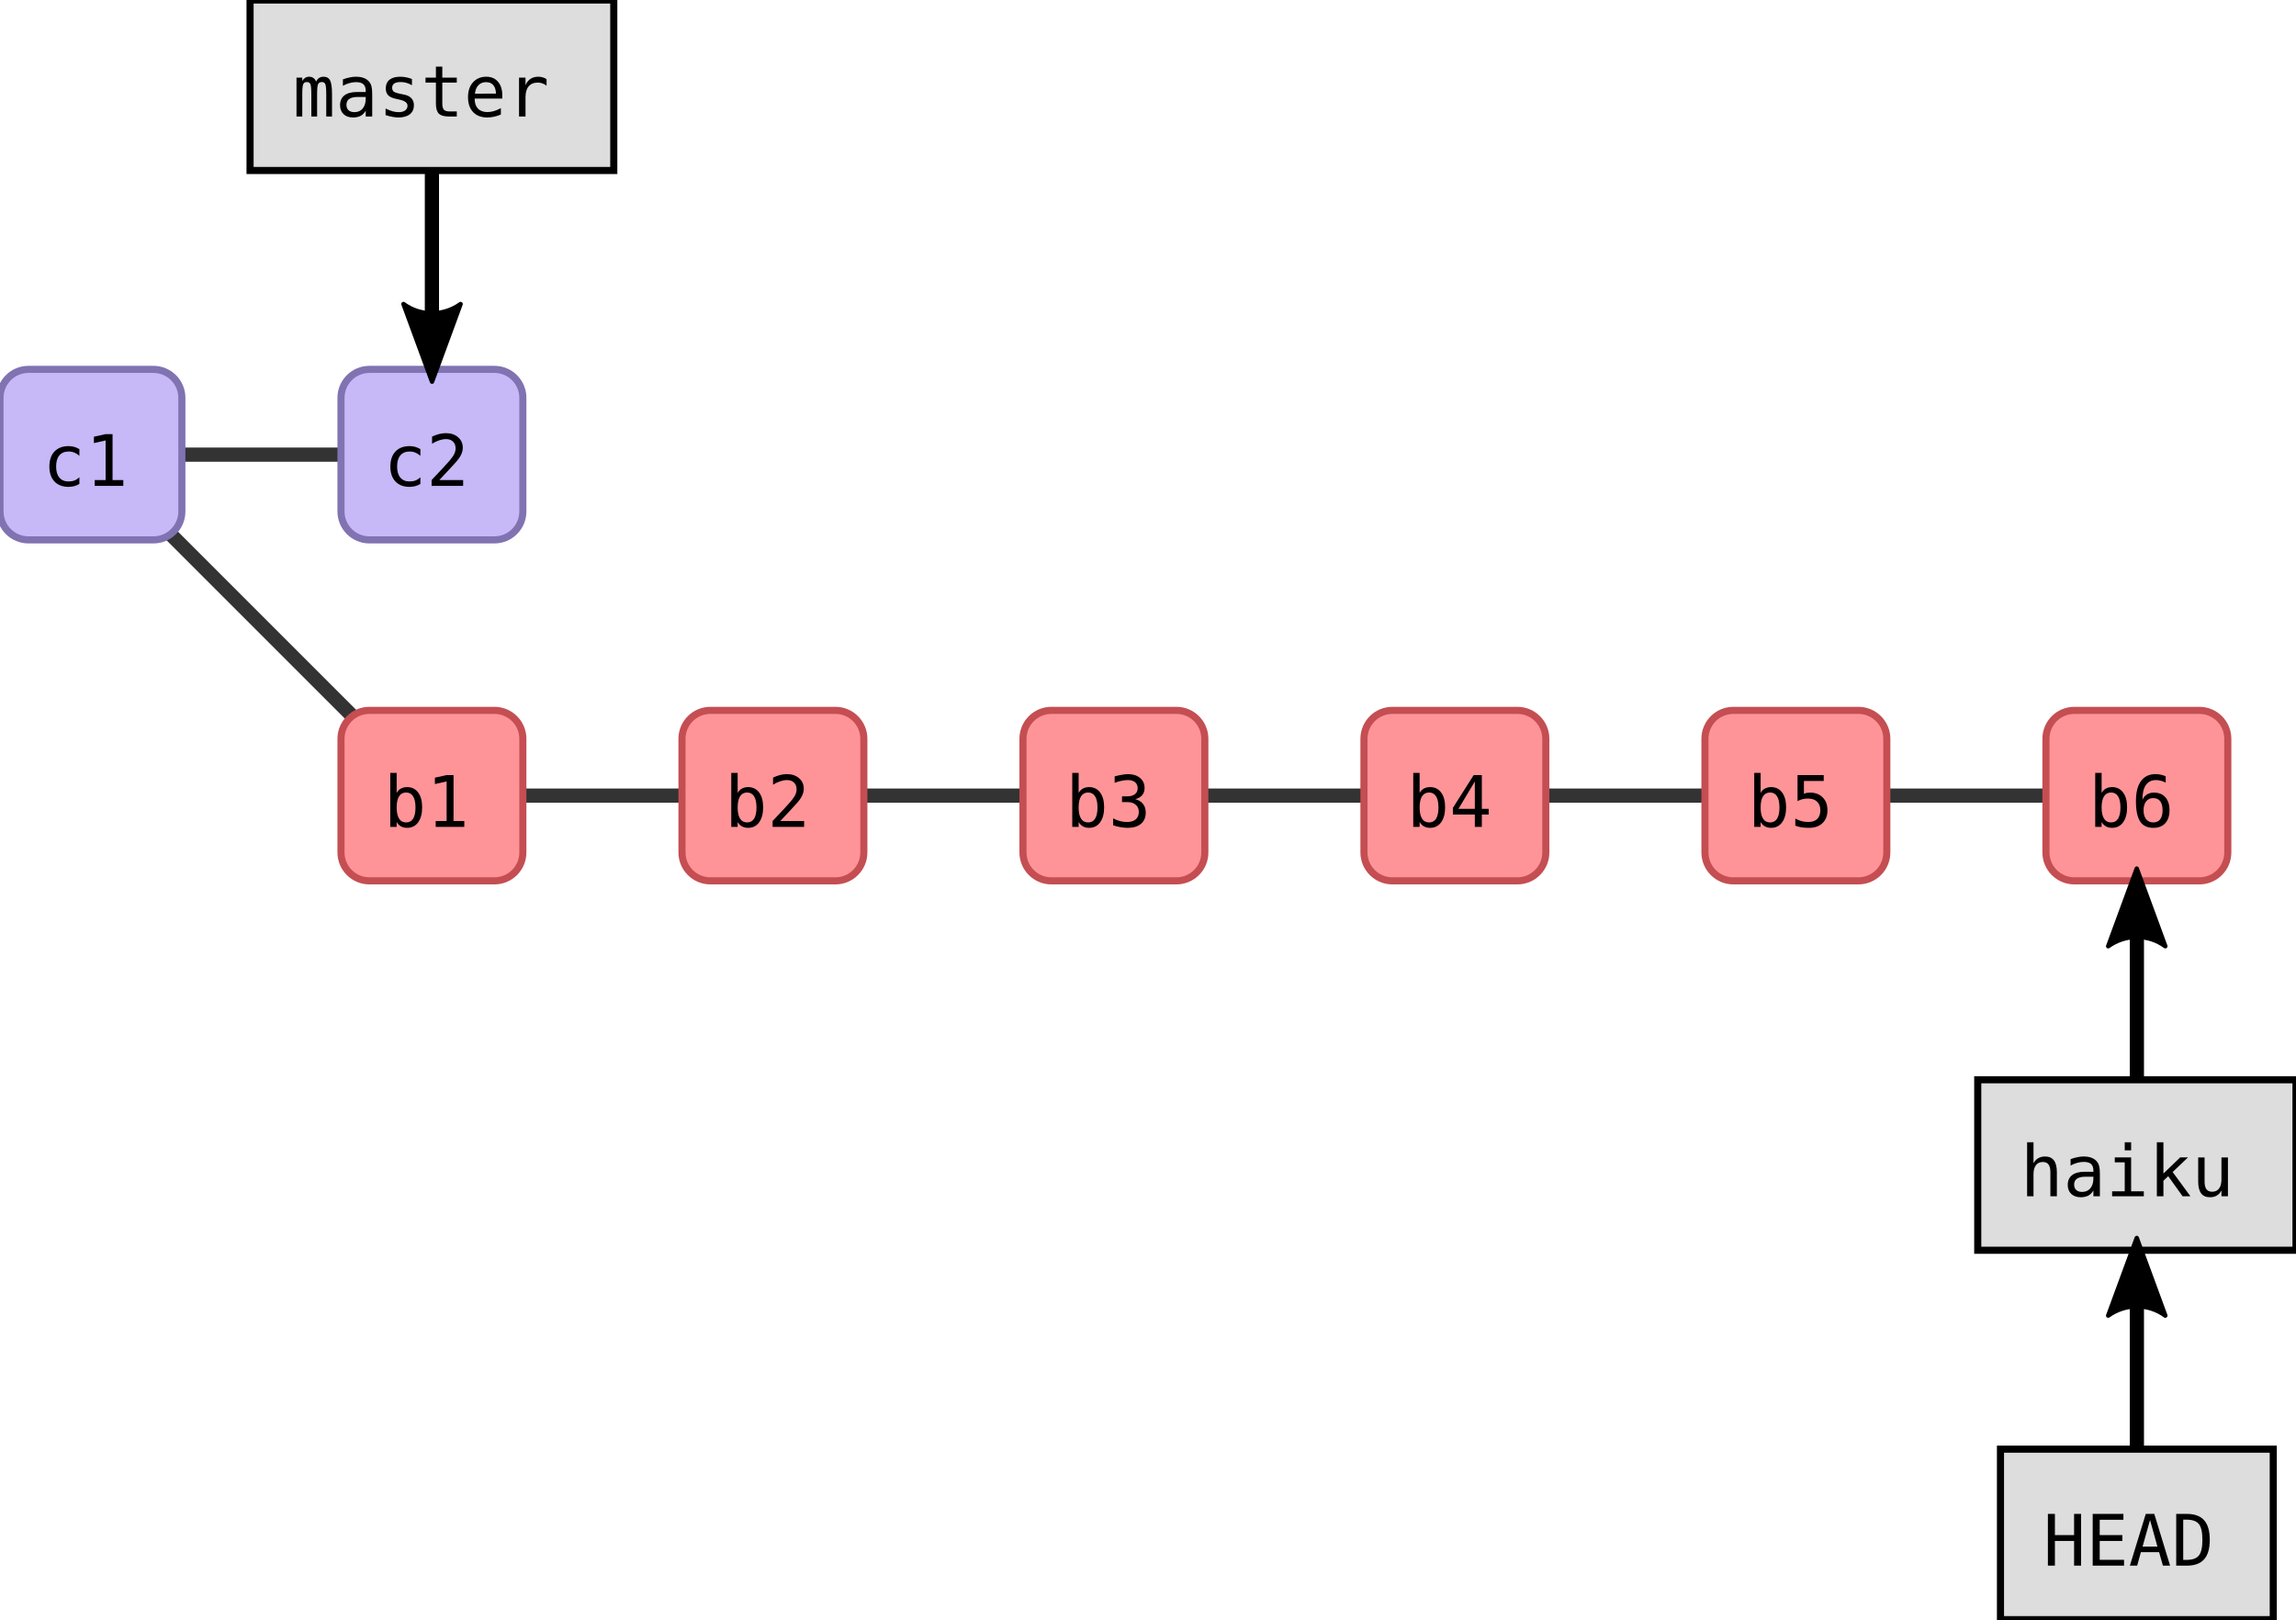
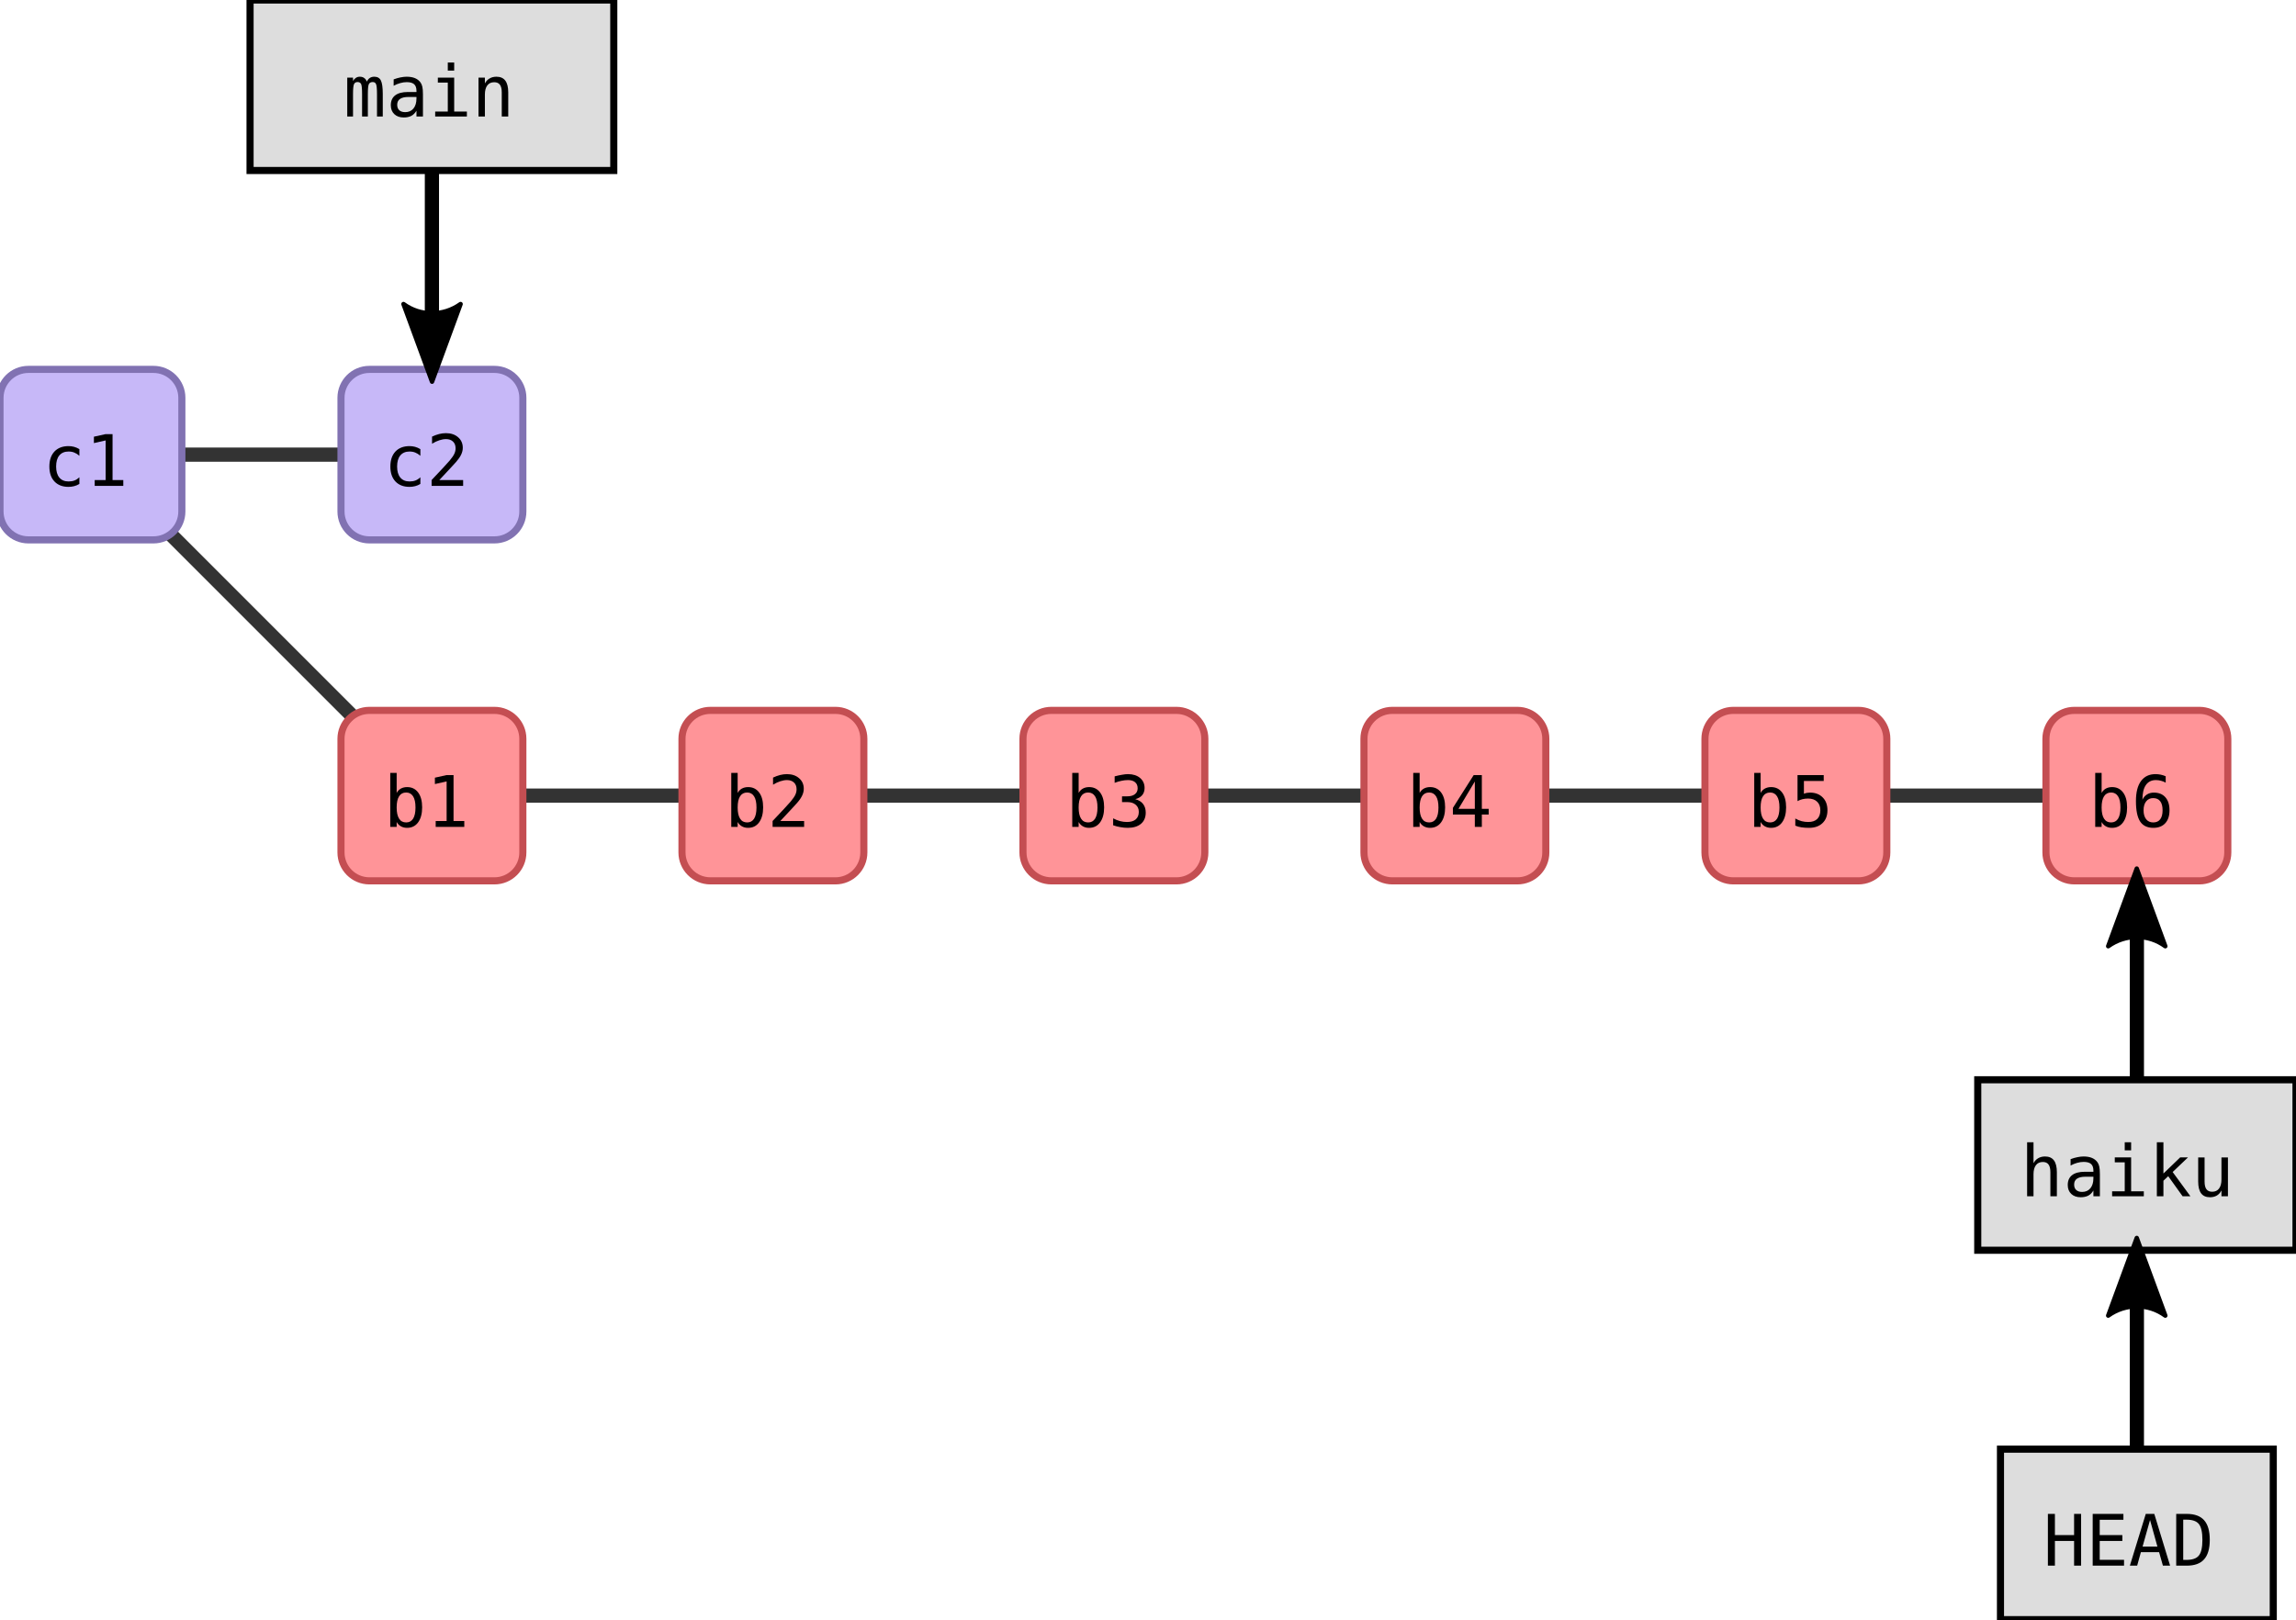
<svg xmlns="http://www.w3.org/2000/svg" width="404.0" height="285.0" id="svg2" version="1.1">
  <defs id="defs4">
    <marker orient="auto" refY="0.0" refX="0.0" id="fullmarker" style="overflow:visible;">
-       <path style="opacity:1.0;fill:#000000;stroke:#000000;fill-rule:evenodd;stroke-width:0.625;stroke-linejoin:round;" d="M 8.719,4.034 L -2.207,0.016 L 8.719,-4.002 C 6.973,-1.63 6.983,1.616 8.719,4.034 z " transform="scale(0.5) rotate(180) translate(0,0)" />
+       <path style="opacity:1.0;fill:#000000;stroke:#000000;fill-rule:evenodd;stroke-width:0.625;stroke-linejoin:round;" d="M 8.719,4.034 L -2.207,0.016 L 8.719,-4.002 C 6.973,-1.63 6.983,1.616 8.719,4.034 z " transform="scale(0.5) rotate(180) translate(0,0)" id="path8133" />
    </marker>
    <marker orient="auto" refY="0.0" refX="0.0" id="ghostmarker" style="overflow:visible;">
-       <path style="opacity:0.2;fill:#000000;stroke:#000000;fill-rule:evenodd;stroke-width:0.625;stroke-linejoin:round;" d="M 8.719,4.034 L -2.207,0.016 L 8.719,-4.002 C 6.973,-1.63 6.983,1.616 8.719,4.034 z " transform="scale(0.5) rotate(180) translate(0,0)" />
+       <path style="opacity:0.2;fill:#000000;stroke:#000000;fill-rule:evenodd;stroke-width:0.625;stroke-linejoin:round;" d="M 8.719,4.034 L -2.207,0.016 L 8.719,-4.002 C 6.973,-1.63 6.983,1.616 8.719,4.034 z " transform="scale(0.5) rotate(180) translate(0,0)" id="path8136" />
    </marker>
  </defs>
  <g transform="translate(-0.0,65.0) rotate(0)" id="layer1">
-     <line x1="136.0" y1="75.0" x2="196.0" y2="75.0" style="stroke:#000000;                         stroke-width:2.5;                         stroke-opacity:0.8" />
-     <line x1="196.0" y1="75.0" x2="256.0" y2="75.0" style="stroke:#000000;                         stroke-width:2.5;                         stroke-opacity:0.8" />
-     <line x1="256.0" y1="75.0" x2="316.0" y2="75.0" style="stroke:#000000;                         stroke-width:2.5;                         stroke-opacity:0.8" />
-     <line x1="76.0" y1="75.0" x2="136.0" y2="75.0" style="stroke:#000000;                         stroke-width:2.5;                         stroke-opacity:0.8" />
-     <line x1="16.0" y1="15.0" x2="76.0" y2="75.0" style="stroke:#000000;                         stroke-width:2.5;                         stroke-opacity:0.8" />
-     <line x1="16.0" y1="15.0" x2="76.0" y2="15.0" style="stroke:#000000;                         stroke-width:2.5;                         stroke-opacity:0.8" />
-     <line x1="316.0" y1="75.0" x2="376.0" y2="75.0" style="stroke:#000000;                         stroke-width:2.5;                         stroke-opacity:0.8" />
-     <rect style="fill:#ff9498;                         stroke:#C44E52;                         stroke-width:1.25;                         stroke-miterlimit:4;                         stroke-opacity:1.0;                         stroke-dasharray:none" width="32.0" height="30.0" x="120.0" y="60.0" ry="5.0" />
-     <text style="font-size:12.5px;                         font-style:normal;                         font-weight:normal;                         line-height:125%%;                         letter-spacing:0px;                         word-spacing:0px;                         fill:#000000;                         fill-opacity:1.0;                         stroke:none;                         font-family:DejaVu Sans Mono" x="127.5" y="80.5">b2</text>
-     <rect style="fill:#ff9498;                         stroke:#C44E52;                         stroke-width:1.25;                         stroke-miterlimit:4;                         stroke-opacity:1.0;                         stroke-dasharray:none" width="32.0" height="30.0" x="180.0" y="60.0" ry="5.0" />
-     <text style="font-size:12.5px;                         font-style:normal;                         font-weight:normal;                         line-height:125%%;                         letter-spacing:0px;                         word-spacing:0px;                         fill:#000000;                         fill-opacity:1.0;                         stroke:none;                         font-family:DejaVu Sans Mono" x="187.5" y="80.5">b3</text>
-     <rect style="fill:#ff9498;                         stroke:#C44E52;                         stroke-width:1.25;                         stroke-miterlimit:4;                         stroke-opacity:1.0;                         stroke-dasharray:none" width="32.0" height="30.0" x="360.0" y="60.0" ry="5.0" />
-     <text style="font-size:12.5px;                         font-style:normal;                         font-weight:normal;                         line-height:125%%;                         letter-spacing:0px;                         word-spacing:0px;                         fill:#000000;                         fill-opacity:1.0;                         stroke:none;                         font-family:DejaVu Sans Mono" x="367.5" y="80.5">b6</text>
-     <rect style="fill:#ff9498;                         stroke:#C44E52;                         stroke-width:1.25;                         stroke-miterlimit:4;                         stroke-opacity:1.0;                         stroke-dasharray:none" width="32.0" height="30.0" x="240.0" y="60.0" ry="5.0" />
-     <text style="font-size:12.5px;                         font-style:normal;                         font-weight:normal;                         line-height:125%%;                         letter-spacing:0px;                         word-spacing:0px;                         fill:#000000;                         fill-opacity:1.0;                         stroke:none;                         font-family:DejaVu Sans Mono" x="247.5" y="80.5">b4</text>
-     <rect style="fill:#ff9498;                         stroke:#C44E52;                         stroke-width:1.25;                         stroke-miterlimit:4;                         stroke-opacity:1.0;                         stroke-dasharray:none" width="32.0" height="30.0" x="60.0" y="60.0" ry="5.0" />
-     <text style="font-size:12.5px;                         font-style:normal;                         font-weight:normal;                         line-height:125%%;                         letter-spacing:0px;                         word-spacing:0px;                         fill:#000000;                         fill-opacity:1.0;                         stroke:none;                         font-family:DejaVu Sans Mono" x="67.5" y="80.5">b1</text>
-     <rect style="fill:#c7b8f8;                         stroke:#8172B2;                         stroke-width:1.25;                         stroke-miterlimit:4;                         stroke-opacity:1.0;                         stroke-dasharray:none" width="32.0" height="30.0" x="0.0" y="0.0" ry="5.0" />
-     <text style="font-size:12.5px;                         font-style:normal;                         font-weight:normal;                         line-height:125%%;                         letter-spacing:0px;                         word-spacing:0px;                         fill:#000000;                         fill-opacity:1.0;                         stroke:none;                         font-family:DejaVu Sans Mono" x="7.5" y="20.5">c1</text>
-     <rect style="fill:#c7b8f8;                         stroke:#8172B2;                         stroke-width:1.25;                         stroke-miterlimit:4;                         stroke-opacity:1.0;                         stroke-dasharray:none" width="32.0" height="30.0" x="60.0" y="0.0" ry="5.0" />
-     <text style="font-size:12.5px;                         font-style:normal;                         font-weight:normal;                         line-height:125%%;                         letter-spacing:0px;                         word-spacing:0px;                         fill:#000000;                         fill-opacity:1.0;                         stroke:none;                         font-family:DejaVu Sans Mono" x="67.5" y="20.5">c2</text>
-     <rect style="fill:#ff9498;                         stroke:#C44E52;                         stroke-width:1.25;                         stroke-miterlimit:4;                         stroke-opacity:1.0;                         stroke-dasharray:none" width="32.0" height="30.0" x="300.0" y="60.0" ry="5.0" />
-     <text style="font-size:12.5px;                         font-style:normal;                         font-weight:normal;                         line-height:125%%;                         letter-spacing:0px;                         word-spacing:0px;                         fill:#000000;                         fill-opacity:1.0;                         stroke:none;                         font-family:DejaVu Sans Mono" x="307.5" y="80.5">b5</text>
-     <path style="fill:none;                  stroke:#000000;                  stroke-width:2.5;                  stroke-linecap:butt;                  stroke-linejoin:miter;                  stroke-opacity:1.0;                  marker-end:url(#fullmarker);                  stroke-miterlimit:4;                  stroke-dasharray:none" d="M 376.0,140.0 376.0,90.6" />
-     <rect style="fill:#dddddd;                         stroke:#000000;                         stroke-width:1.25;                         stroke-miterlimit:4;                         stroke-opacity:1.0;                         stroke-dasharray:none" width="56.0" height="30.0" x="348.0" y="125.0" ry="0.0" />
-     <text style="font-size:12.5px;                         font-style:normal;                         font-weight:normal;                         line-height:125%%;                         letter-spacing:0px;                         word-spacing:0px;                         fill:#000000;                         fill-opacity:1.0;                         stroke:none;                         font-family:DejaVu Sans Mono" x="355.5" y="145.5">haiku</text>
-     <path style="fill:none;                  stroke:#000000;                  stroke-width:2.5;                  stroke-linecap:butt;                  stroke-linejoin:miter;                  stroke-opacity:1.0;                  marker-end:url(#fullmarker);                  stroke-miterlimit:4;                  stroke-dasharray:none" d="M 376.0,205.0 376.0,155.6" />
-     <rect style="fill:#dddddd;                         stroke:#000000;                         stroke-width:1.25;                         stroke-miterlimit:4;                         stroke-opacity:1.0;                         stroke-dasharray:none" width="48.0" height="30.0" x="352.0" y="190.0" ry="0.0" />
-     <text style="font-size:12.5px;                         font-style:normal;                         font-weight:normal;                         line-height:125%%;                         letter-spacing:0px;                         word-spacing:0px;                         fill:#000000;                         fill-opacity:1.0;                         stroke:none;                         font-family:DejaVu Sans Mono" x="359.5" y="210.5">HEAD</text>
-     <path style="fill:none;                  stroke:#000000;                  stroke-width:2.5;                  stroke-linecap:butt;                  stroke-linejoin:miter;                  stroke-opacity:1.0;                  marker-end:url(#fullmarker);                  stroke-miterlimit:4;                  stroke-dasharray:none" d="M 76.0,-50.0 76.0,-0.6" />
-     <rect style="fill:#dddddd;                         stroke:#000000;                         stroke-width:1.25;                         stroke-miterlimit:4;                         stroke-opacity:1.0;                         stroke-dasharray:none" width="64.0" height="30.0" x="44.0" y="-65.0" ry="0.0" />
-     <text style="font-size:12.5px;                         font-style:normal;                         font-weight:normal;                         line-height:125%%;                         letter-spacing:0px;                         word-spacing:0px;                         fill:#000000;                         fill-opacity:1.0;                         stroke:none;                         font-family:DejaVu Sans Mono" x="51.5" y="-44.5">master</text>
+     <line x1="136.0" y1="75.0" x2="196.0" y2="75.0" style="stroke:#000000;                         stroke-width:2.5;                         stroke-opacity:0.8" id="line8140" />
+     <line x1="196.0" y1="75.0" x2="256.0" y2="75.0" style="stroke:#000000;                         stroke-width:2.5;                         stroke-opacity:0.8" id="line8142" />
+     <line x1="256.0" y1="75.0" x2="316.0" y2="75.0" style="stroke:#000000;                         stroke-width:2.5;                         stroke-opacity:0.8" id="line8144" />
+     <line x1="76.0" y1="75.0" x2="136.0" y2="75.0" style="stroke:#000000;                         stroke-width:2.5;                         stroke-opacity:0.8" id="line8146" />
+     <line x1="16.0" y1="15.0" x2="76.0" y2="75.0" style="stroke:#000000;                         stroke-width:2.5;                         stroke-opacity:0.8" id="line8148" />
+     <line x1="16.0" y1="15.0" x2="76.0" y2="15.0" style="stroke:#000000;                         stroke-width:2.5;                         stroke-opacity:0.8" id="line8150" />
+     <line x1="316.0" y1="75.0" x2="376.0" y2="75.0" style="stroke:#000000;                         stroke-width:2.5;                         stroke-opacity:0.8" id="line8152" />
+     <rect style="fill:#ff9498;                         stroke:#C44E52;                         stroke-width:1.25;                         stroke-miterlimit:4;                         stroke-opacity:1.0;                         stroke-dasharray:none" width="32.0" height="30.0" x="120.0" y="60.0" ry="5.0" id="rect8154" />
+     <text style="font-style:normal;font-weight:normal;font-size:12.5px;line-height:0%;font-family:'DejaVu Sans Mono';letter-spacing:0px;word-spacing:0px;fill:#000000;fill-opacity:1;stroke:none" x="127.5" y="80.5" id="text8156">b2</text>
+     <rect style="fill:#ff9498;                         stroke:#C44E52;                         stroke-width:1.25;                         stroke-miterlimit:4;                         stroke-opacity:1.0;                         stroke-dasharray:none" width="32.0" height="30.0" x="180.0" y="60.0" ry="5.0" id="rect8158" />
+     <text style="font-style:normal;font-weight:normal;font-size:12.5px;line-height:0%;font-family:'DejaVu Sans Mono';letter-spacing:0px;word-spacing:0px;fill:#000000;fill-opacity:1;stroke:none" x="187.5" y="80.5" id="text8160">b3</text>
+     <rect style="fill:#ff9498;                         stroke:#C44E52;                         stroke-width:1.25;                         stroke-miterlimit:4;                         stroke-opacity:1.0;                         stroke-dasharray:none" width="32.0" height="30.0" x="360.0" y="60.0" ry="5.0" id="rect8162" />
+     <text style="font-style:normal;font-weight:normal;font-size:12.5px;line-height:0%;font-family:'DejaVu Sans Mono';letter-spacing:0px;word-spacing:0px;fill:#000000;fill-opacity:1;stroke:none" x="367.5" y="80.5" id="text8164">b6</text>
+     <rect style="fill:#ff9498;                         stroke:#C44E52;                         stroke-width:1.25;                         stroke-miterlimit:4;                         stroke-opacity:1.0;                         stroke-dasharray:none" width="32.0" height="30.0" x="240.0" y="60.0" ry="5.0" id="rect8166" />
+     <text style="font-style:normal;font-weight:normal;font-size:12.5px;line-height:0%;font-family:'DejaVu Sans Mono';letter-spacing:0px;word-spacing:0px;fill:#000000;fill-opacity:1;stroke:none" x="247.5" y="80.5" id="text8168">b4</text>
+     <rect style="fill:#ff9498;                         stroke:#C44E52;                         stroke-width:1.25;                         stroke-miterlimit:4;                         stroke-opacity:1.0;                         stroke-dasharray:none" width="32.0" height="30.0" x="60.0" y="60.0" ry="5.0" id="rect8170" />
+     <text style="font-style:normal;font-weight:normal;font-size:12.5px;line-height:0%;font-family:'DejaVu Sans Mono';letter-spacing:0px;word-spacing:0px;fill:#000000;fill-opacity:1;stroke:none" x="67.5" y="80.5" id="text8172">b1</text>
+     <rect style="fill:#c7b8f8;                         stroke:#8172B2;                         stroke-width:1.25;                         stroke-miterlimit:4;                         stroke-opacity:1.0;                         stroke-dasharray:none" width="32.0" height="30.0" x="0.0" y="0.0" ry="5.0" id="rect8174" />
+     <text style="font-style:normal;font-weight:normal;font-size:12.5px;line-height:0%;font-family:'DejaVu Sans Mono';letter-spacing:0px;word-spacing:0px;fill:#000000;fill-opacity:1;stroke:none" x="7.5" y="20.5" id="text8176">c1</text>
+     <rect style="fill:#c7b8f8;                         stroke:#8172B2;                         stroke-width:1.25;                         stroke-miterlimit:4;                         stroke-opacity:1.0;                         stroke-dasharray:none" width="32.0" height="30.0" x="60.0" y="0.0" ry="5.0" id="rect8178" />
+     <text style="font-style:normal;font-weight:normal;font-size:12.5px;line-height:0%;font-family:'DejaVu Sans Mono';letter-spacing:0px;word-spacing:0px;fill:#000000;fill-opacity:1;stroke:none" x="67.5" y="20.5" id="text8180">c2</text>
+     <rect style="fill:#ff9498;                         stroke:#C44E52;                         stroke-width:1.25;                         stroke-miterlimit:4;                         stroke-opacity:1.0;                         stroke-dasharray:none" width="32.0" height="30.0" x="300.0" y="60.0" ry="5.0" id="rect8182" />
+     <text style="font-style:normal;font-weight:normal;font-size:12.5px;line-height:0%;font-family:'DejaVu Sans Mono';letter-spacing:0px;word-spacing:0px;fill:#000000;fill-opacity:1;stroke:none" x="307.5" y="80.5" id="text8184">b5</text>
+     <path style="fill:none;                  stroke:#000000;                  stroke-width:2.5;                  stroke-linecap:butt;                  stroke-linejoin:miter;                  stroke-opacity:1.0;                  marker-end:url(#fullmarker);                  stroke-miterlimit:4;                  stroke-dasharray:none" d="M 376.0,140.0 376.0,90.6" id="path8186" />
+     <rect style="fill:#dddddd;                         stroke:#000000;                         stroke-width:1.25;                         stroke-miterlimit:4;                         stroke-opacity:1.0;                         stroke-dasharray:none" width="56.0" height="30.0" x="348.0" y="125.0" ry="0.0" id="rect8188" />
+     <text style="font-style:normal;font-weight:normal;font-size:12.5px;line-height:0%;font-family:'DejaVu Sans Mono';letter-spacing:0px;word-spacing:0px;fill:#000000;fill-opacity:1;stroke:none" x="355.5" y="145.5" id="text8190">haiku</text>
+     <path style="fill:none;                  stroke:#000000;                  stroke-width:2.5;                  stroke-linecap:butt;                  stroke-linejoin:miter;                  stroke-opacity:1.0;                  marker-end:url(#fullmarker);                  stroke-miterlimit:4;                  stroke-dasharray:none" d="M 376.0,205.0 376.0,155.6" id="path8192" />
+     <rect style="fill:#dddddd;                         stroke:#000000;                         stroke-width:1.25;                         stroke-miterlimit:4;                         stroke-opacity:1.0;                         stroke-dasharray:none" width="48.0" height="30.0" x="352.0" y="190.0" ry="0.0" id="rect8194" />
+     <text style="font-style:normal;font-weight:normal;font-size:12.5px;line-height:0%;font-family:'DejaVu Sans Mono';letter-spacing:0px;word-spacing:0px;fill:#000000;fill-opacity:1;stroke:none" x="359.5" y="210.5" id="text8196">HEAD</text>
+     <path style="fill:none;                  stroke:#000000;                  stroke-width:2.5;                  stroke-linecap:butt;                  stroke-linejoin:miter;                  stroke-opacity:1.0;                  marker-end:url(#fullmarker);                  stroke-miterlimit:4;                  stroke-dasharray:none" d="M 76.0,-50.0 76.0,-0.6" id="path8198" />
+     <rect style="fill:#dddddd;                         stroke:#000000;                         stroke-width:1.25;                         stroke-miterlimit:4;                         stroke-opacity:1.0;                         stroke-dasharray:none" width="64.0" height="30.0" x="44.0" y="-65.0" ry="0.0" id="rect8200" />
+     <text style="font-style:normal;font-variant:normal;font-weight:normal;font-stretch:normal;font-size:12.5px;line-height:0%;font-family:'DejaVu Sans Mono';-inkscape-font-specification:'DejaVu Sans Mono, Normal';font-variant-ligatures:normal;font-variant-caps:normal;font-variant-numeric:normal;font-variant-east-asian:normal;letter-spacing:0px;word-spacing:0px;fill:#000000;fill-opacity:1;stroke:none" x="60.431" y="-44.5" id="text8202">
+       <tspan id="tspan8208" x="60.431" y="-44.5">main</tspan>
+     </text>
  </g>
</svg>
